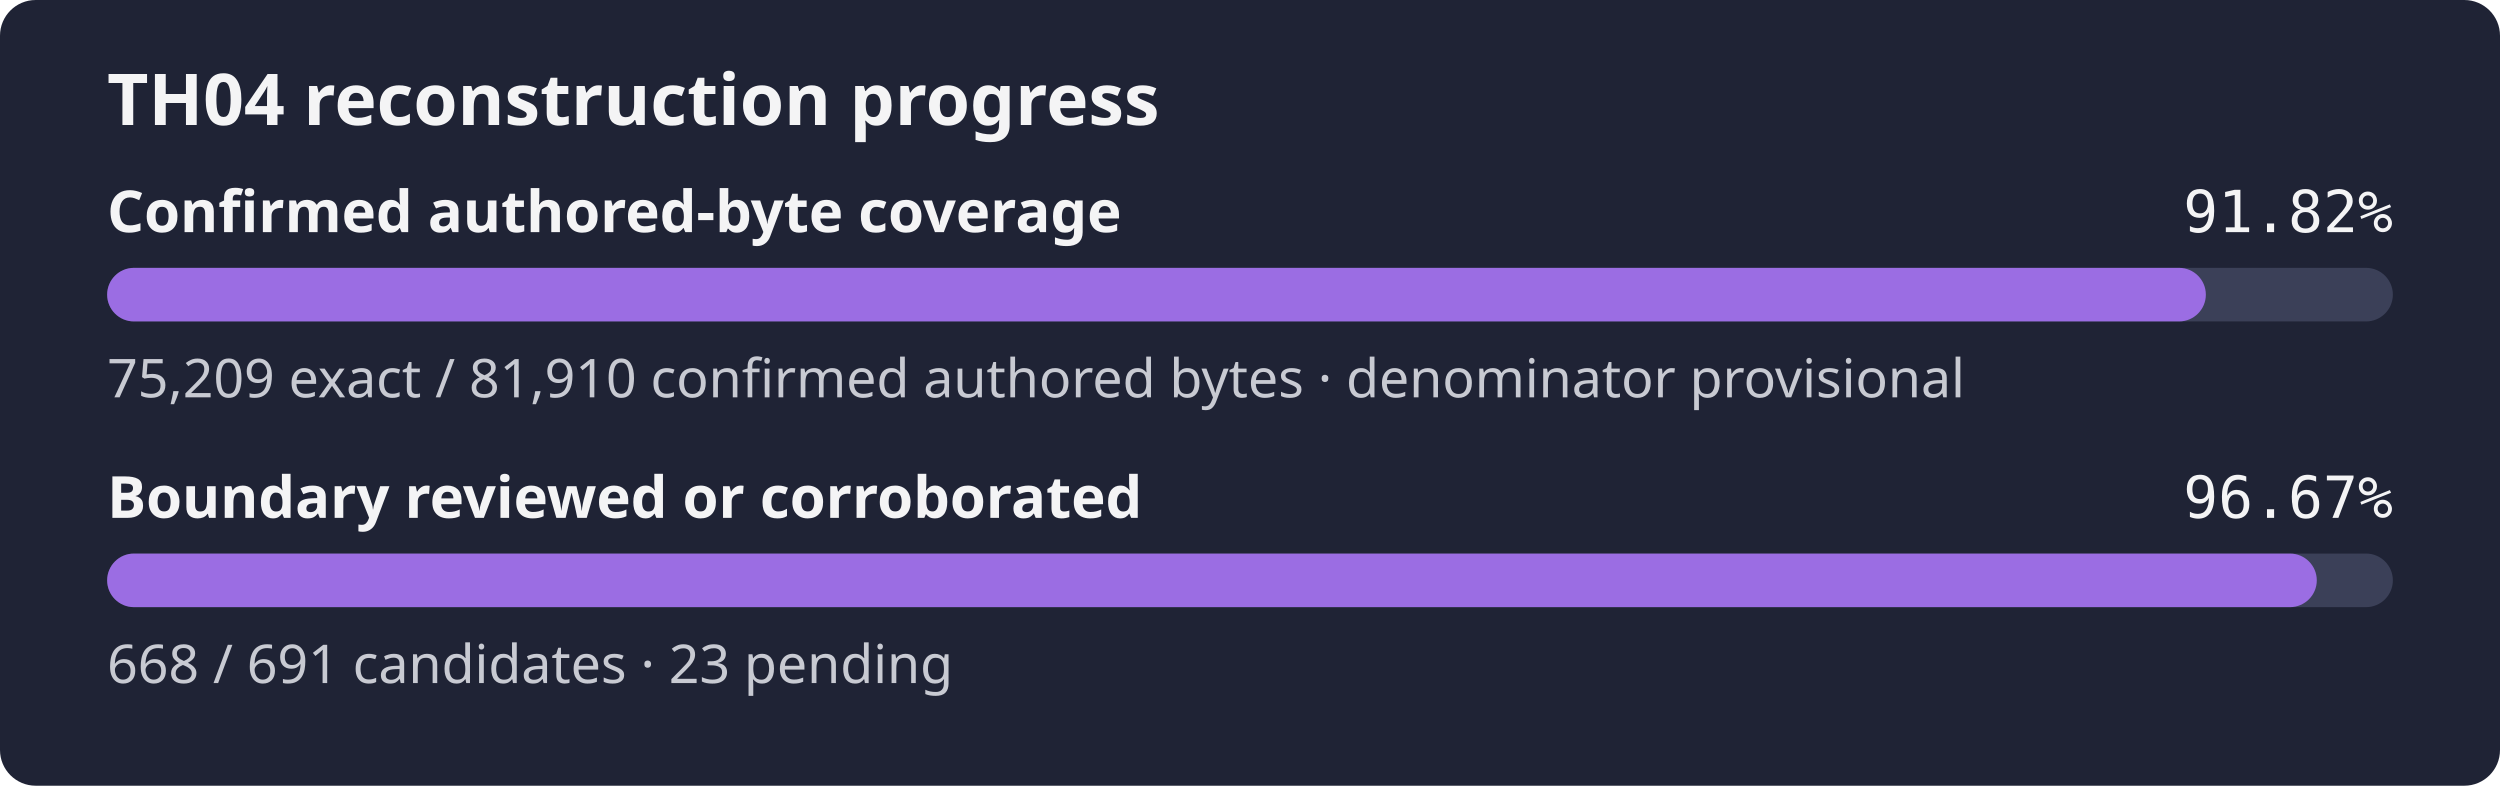
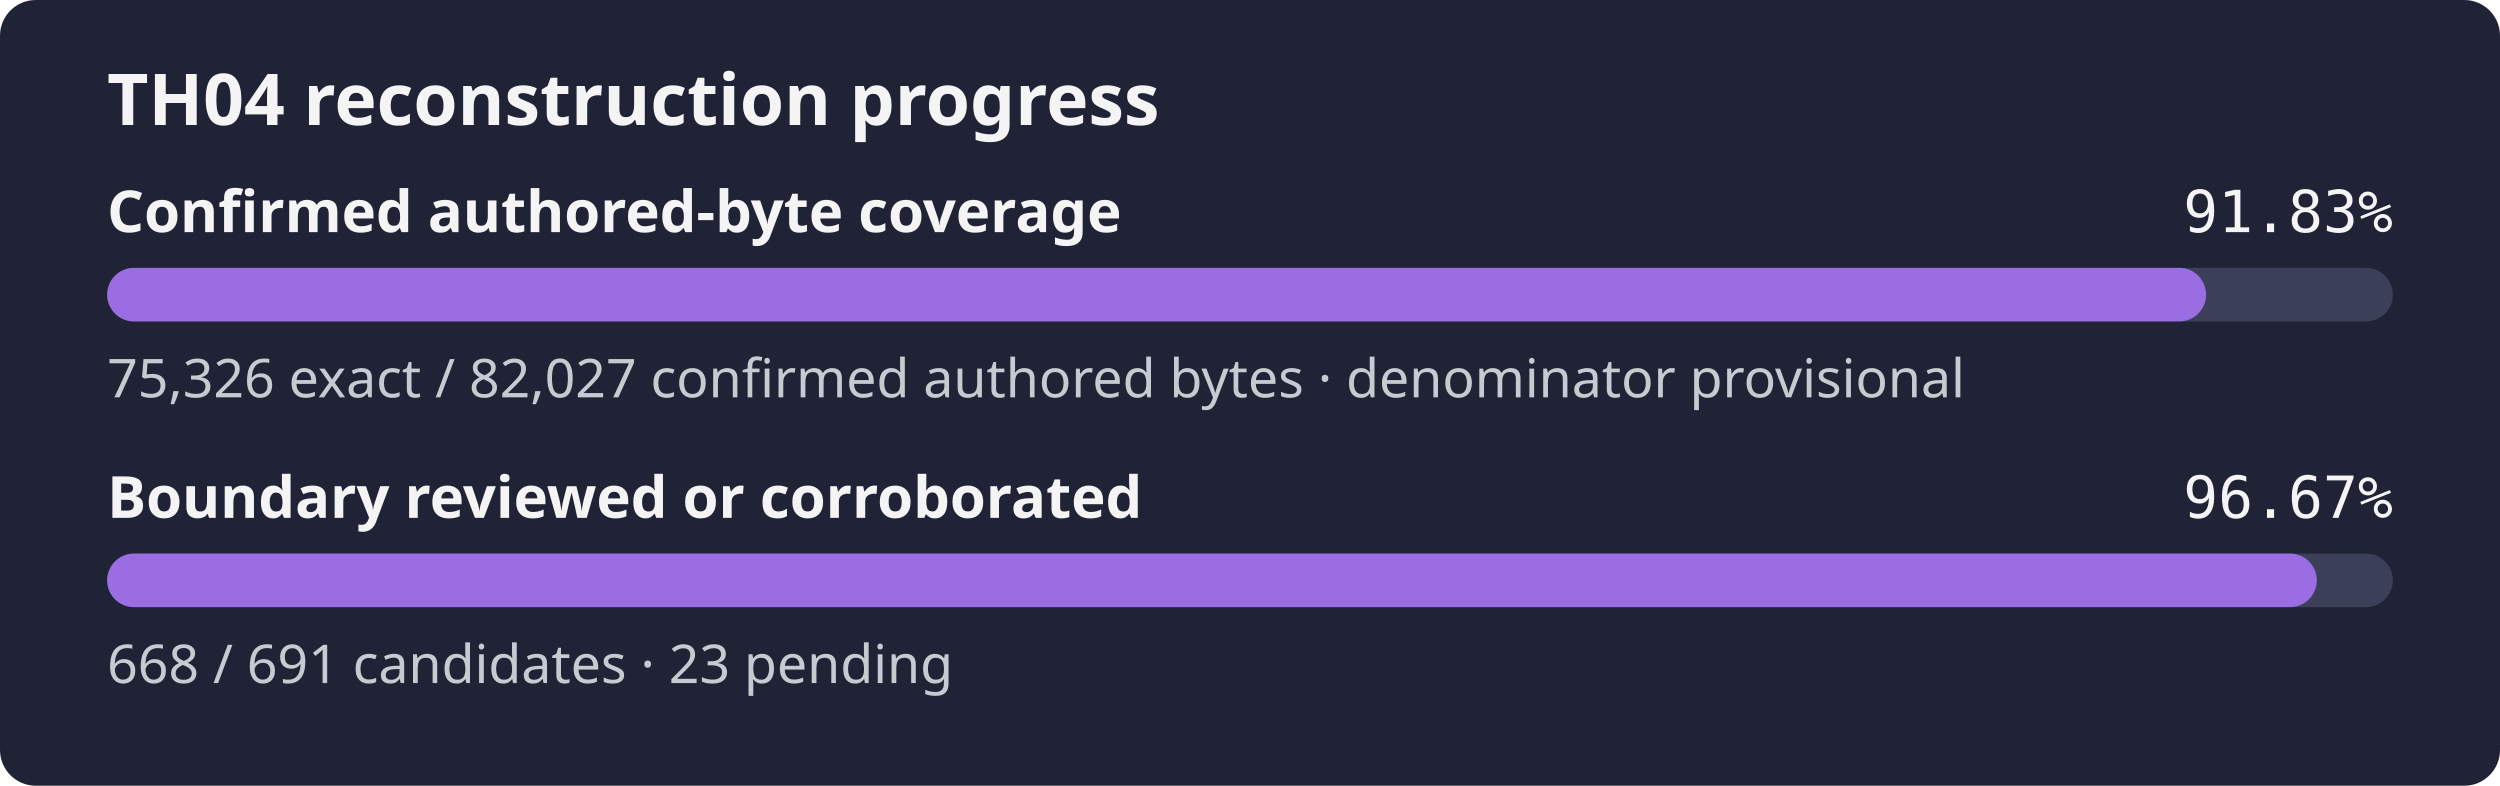
- <svg xmlns="http://www.w3.org/2000/svg" width="560" height="176" role="img" aria-label="TH04 reconstruction progress: 91.82% of the confirmed authored-byte set is exact, boundary reviewed or corroborated 96.67%">
+ <svg xmlns="http://www.w3.org/2000/svg" width="560" height="176" role="img" aria-label="TH04 reconstruction progress: 91.83% of the confirmed authored-byte set is exact, boundary reviewed or corroborated 96.67%">
  <rect width="560" height="176" rx="8" fill="#1f2335" />
  <text x="24" y="28" fill="#f4f4f5" font-family="sans-serif" font-size="16" font-weight="600">TH04 reconstruction progress</text>
  <text x="24" y="52" fill="#f4f4f5" font-family="sans-serif" font-size="13" font-weight="600">Confirmed authored-byte coverage</text>
-   <text x="536" y="52" fill="#f4f4f5" text-anchor="end" font-family="monospace" font-size="13">91.82%</text>
+   <text x="536" y="52" fill="#f4f4f5" text-anchor="end" font-family="monospace" font-size="13">91.83%</text>
  <rect x="24" y="60" width="512" height="12" rx="6" fill="#3b4058" />
-   <rect x="24" y="60" width="470.11" height="12" rx="6" fill="#9b6de3" />
-   <text x="24" y="89" fill="#c8cad2" font-family="sans-serif" font-size="12">75,209 exact / 81,910 confirmed authored bytes · denominator provisional</text>
+   <rect x="24" y="60" width="470.17" height="12" rx="6" fill="#9b6de3" />
+   <text x="24" y="89" fill="#c8cad2" font-family="sans-serif" font-size="12">75,326 exact / 82,027 confirmed authored bytes · denominator provisional</text>
  <text x="24" y="116" fill="#f4f4f5" font-family="sans-serif" font-size="13" font-weight="600">Boundary reviewed or corroborated</text>
  <text x="536" y="116" fill="#f4f4f5" text-anchor="end" font-family="monospace" font-size="13">96.67%</text>
  <rect x="24" y="124" width="512" height="12" rx="6" fill="#3b4058" />
  <rect x="24" y="124" width="494.96" height="12" rx="6" fill="#9b6de3" />
  <text x="24" y="153" fill="#c8cad2" font-family="sans-serif" font-size="12">668 / 691 candidates · 23 pending</text>
</svg>
